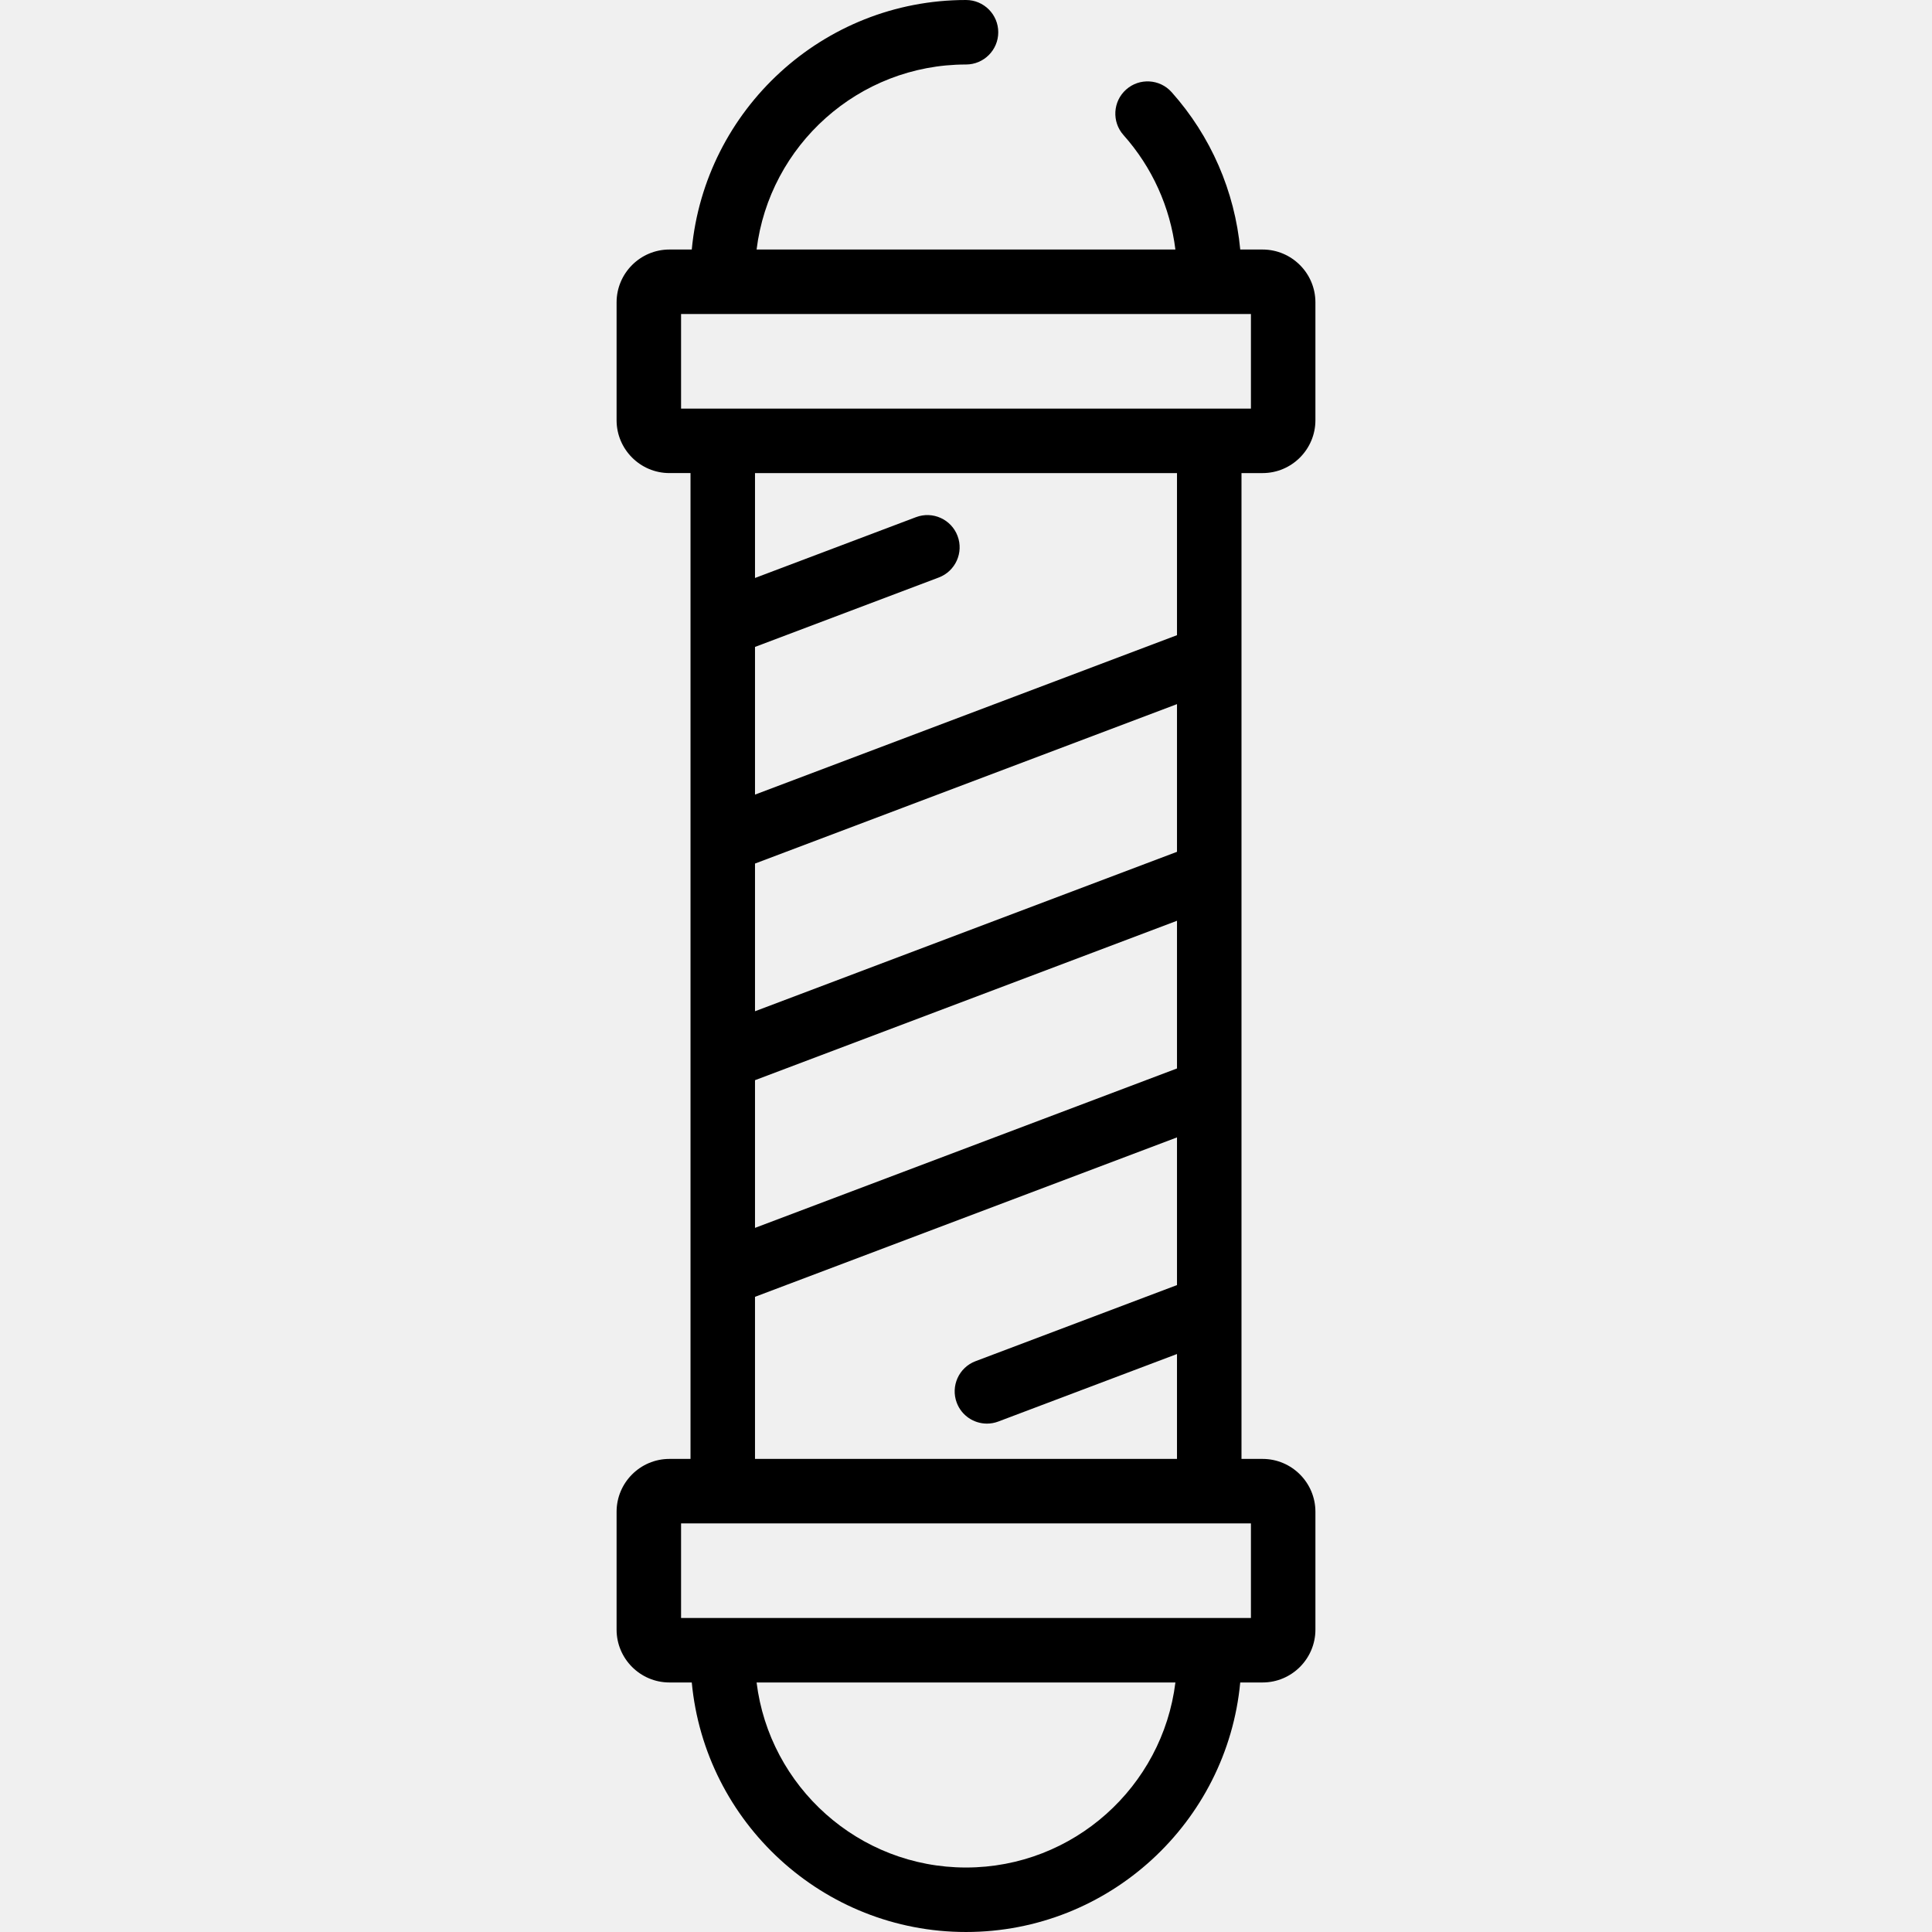
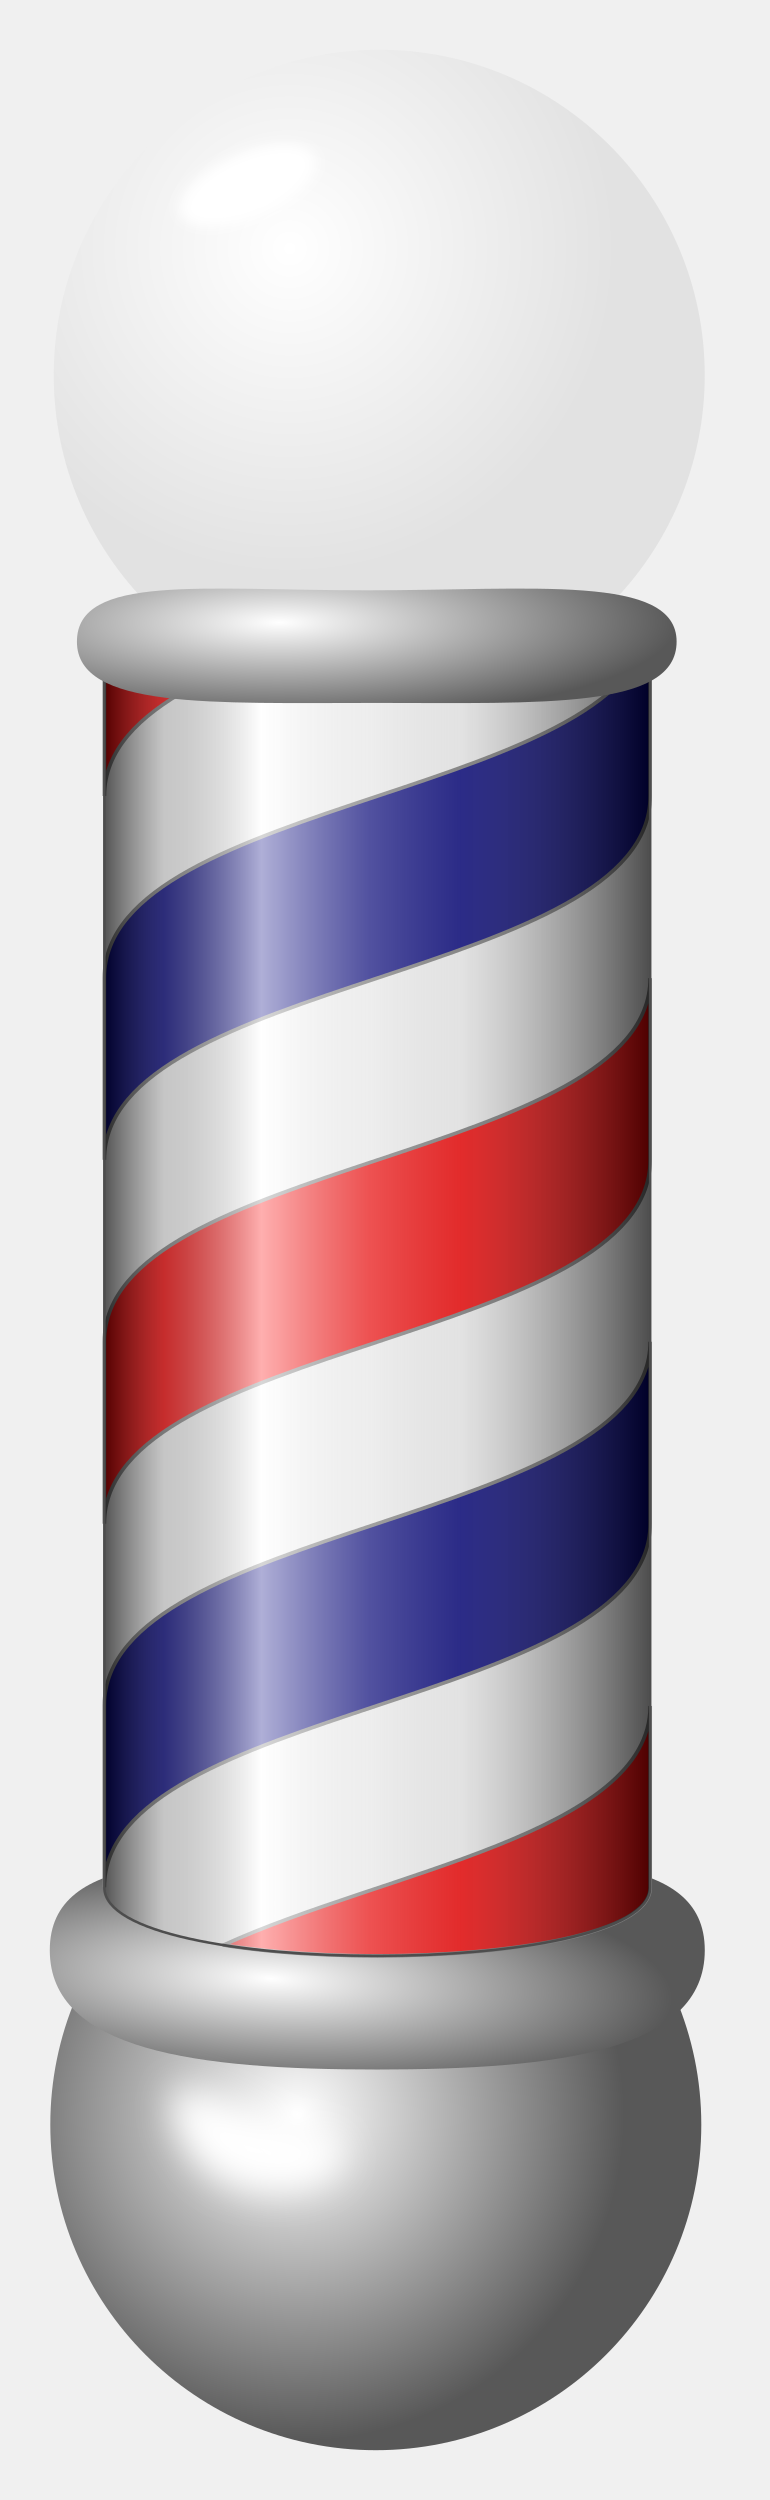
- <svg xmlns="http://www.w3.org/2000/svg" fill="#000000" height="800px" width="800px" version="1.1" id="Layer_1" viewBox="0 0 511.998 511.998" xml:space="preserve">
-   <g>
-     <g>
-       <path d="M334.587,125.373c7.725,0,14.01-6.285,14.01-14.01V80.137c0-7.725-6.285-14.01-14.01-14.01h-5.91    c-1.455-15.439-7.781-30.042-18.184-41.703c-3.141-3.522-8.544-3.831-12.065-0.688c-3.522,3.141-3.83,8.543-0.688,12.065    c7.602,8.523,12.364,19.098,13.751,30.326H200.503c3.404-27.597,26.993-49.035,55.496-49.035c4.719,0,8.546-3.826,8.546-8.546    c0-4.719-3.826-8.546-8.546-8.546c-37.935,0-69.193,29.086-72.672,66.126h-5.916c-7.725,0-14.01,6.285-14.01,14.01v31.225    c0,7.725,6.285,14.01,14.01,14.01h5.582v261.254h-5.582c-7.725,0-14.01,6.285-14.01,14.01v31.225c0,7.725,6.285,14.01,14.01,14.01    h5.916c3.48,37.04,34.738,66.126,72.672,66.126c37.935,0,69.193-29.086,72.673-66.126h5.916c7.725,0,14.01-6.285,14.01-14.01    v-31.225c0-7.725-6.285-14.01-14.01-14.01h-5.582V125.373H334.587z M255.999,494.909c-28.503,0-52.092-21.438-55.495-49.035    h110.988C308.091,473.47,284.5,494.909,255.999,494.909z M331.507,403.717v25.064h-11.048H191.538H180.49v-25.064h11.048h128.921    H331.507z M253.76,142.026c-1.667-4.414-6.597-6.643-11.015-4.974l-42.661,16.117v-27.797h111.83v42.957l-111.83,42.25V171.44    l48.702-18.399C253.202,151.372,255.428,146.441,253.76,142.026z M311.914,186.6v39.139l-111.83,42.25V228.85L311.914,186.6z     M311.914,244.01v39.139l-111.83,42.25V286.26L311.914,244.01z M311.914,301.42v39.138l-53.389,20.17    c-4.415,1.668-6.642,6.599-4.974,11.015c1.292,3.421,4.543,5.527,7.996,5.527c1.003,0,2.024-0.178,3.018-0.554l47.348-17.888    v27.797h-111.83V343.67L311.914,301.42z M320.459,108.282H191.538H180.49V83.218h11.048h128.921h11.048v25.064H320.459z" />
+ <svg xmlns="http://www.w3.org/2000/svg" xmlns:xlink="http://www.w3.org/1999/xlink" id="svg2" viewBox="0 0 154.5 502.21" version="1.1">
+   <defs id="defs3940">
+     <filter id="filter3873" height="1.826" width="1.496" color-interpolation-filters="sRGB" y="-.413" x="-.248">
+       <feGaussianBlur id="feGaussianBlur3875" stdDeviation="4.86" />
+     </filter>
+     <linearGradient id="linearGradient4792-9">
+       <stop id="stop4794-5" style="stop-color:#ffffff" offset="0" />
+       <stop id="stop4796-89" style="stop-color:#585858" offset="1" />
+     </linearGradient>
+     <filter id="filter4543" height="1.442" width="1.196" color-interpolation-filters="sRGB" y="-.221" x="-.098">
+       <feGaussianBlur id="feGaussianBlur4545" stdDeviation="2.923" />
+     </filter>
+     <radialGradient id="radialGradient4562" xlink:href="#linearGradient4792-9" gradientUnits="userSpaceOnUse" cy="436.83" cx="54.447" r="89.799" />
+     <radialGradient id="radialGradient4568" gradientUnits="userSpaceOnUse" cy="404.83" cx="51.447" r="89.799">
+       <stop id="stop3879" style="stop-color:#ffffff" offset="0" />
+       <stop id="stop3881" style="stop-color:#e2e2e2" offset="1" />
+     </radialGradient>
+     <radialGradient id="radialGradient4575" xlink:href="#linearGradient4792-9" gradientUnits="userSpaceOnUse" cy="322.87" cx="44.956" gradientTransform="matrix(.88968 -.0049848 -.012079 -.22386 293.01 390.09)" r="90" />
+     <linearGradient id="linearGradient4579" y2="136.74" gradientUnits="userSpaceOnUse" x2="150" gradientTransform="matrix(.73099 0 0 .73099 293.96 350.69)" y1="136.74">
+       <stop id="stop4738" style="stop-color:#000000;stop-opacity:.672" offset="0" />
+       <stop id="stop4740" style="stop-color:#6f6f6f;stop-opacity:0.4" offset=".109" />
+       <stop id="stop4742" style="stop-color:#ffffff;stop-opacity:.687" offset=".288" />
+       <stop id="stop4744" style="stop-color:#d2d2d2;stop-opacity:.389" offset=".485" />
+       <stop id="stop4748" style="stop-color:#9a9a9a;stop-opacity:.282" offset=".652" />
+       <stop id="stop4746" style="stop-color:#000000;stop-opacity:.695" offset="1" />
+     </linearGradient>
+     <radialGradient id="radialGradient4588" gradientUnits="userSpaceOnUse" cy="322.87" cx="44.956" gradientTransform="matrix(.89611 .049763 -.014214 .25596 291.71 505.11)" r="90">
+       <stop id="stop4794" style="stop-color:#ffffff" offset="0" />
+       <stop id="stop4796" style="stop-color:#585858" offset="1" />
+     </radialGradient>
+   </defs>
+   <g id="layer1" transform="translate(-273 -192.53)">
+     <g id="g4591">
+       <path id="path5099" style="fill:url(#radialGradient4562)" d="m165.46 439.65a89.449 89.449 0 1 1 -178.9 0 89.449 89.449 0 1 1 178.9 0z" transform="matrix(.73099 0 0 .73099 292.93 297.97)" />
+       <path id="path4166-8" style="fill:url(#radialGradient4588)" d="m414.58 584.3c0 20.186-29.455 23.963-65.789 23.963-36.34 0.01-65.79-3.77-65.79-23.96 0-20.186 29.458-18.275 65.792-18.275s65.786-1.911 65.786 18.275z" />
+       <path id="rect4107" style="fill:#ffffff" d="m293.96 315.87h109.65v255.85c0 18.275-109.65 18.275-109.65 0z" />
+       <path id="rect3859" style="stroke:#808080;stroke-width:.731;fill:#000080" d="m293.96 535.11c0-36.498 109.65-36.498 109.65-73.047v36.55c0 36.552-109.65 36.552-109.65 73.047z" />
+       <path id="rect3859-4" style="stroke:#808080;stroke-width:.731;fill:#ff0000" d="m293.96 462.07c0-36.498 109.65-36.498 109.65-73.047v36.55c0 36.552-109.65 36.552-109.65 73.047z" />
+       <path id="rect3859-0" style="stroke:#808080;stroke-width:.731;fill:#000080" d="m293.96 388.97c0-36.498 109.65-36.498 109.65-73.047v36.55c0 36.552-109.65 36.552-109.65 73.047z" />
+       <path id="path4137" style="stroke:#808080;stroke-width:.731;fill:#ff0000" d="m348.93 315.88h-54.961v36.55c0-18.278 27.503-27.403 54.961-36.55z" />
+       <path id="rect3859-4-8" style="stroke:#808080;stroke-width:.731;fill:#ff0000" d="m317.93 583.24c0.508 0.08 0.943 0.176 1.462 0.251 2.945 0.428 6.062 0.788 9.274 1.074 3.212 0.286 6.518 0.497 9.891 0.64s6.807 0.228 10.234 0.228c3.426 0 6.861-0.086 10.234-0.228 3.373-0.143 6.679-0.354 9.891-0.64 3.212-0.286 6.33-0.645 9.274-1.074 2.945-0.428 5.722-0.914 8.292-1.485 2.57-0.571 4.925-1.228 7.013-1.942 2.088-0.714 3.915-1.496 5.414-2.353 0.75-0.428 1.405-0.884 1.987-1.348 0.582-0.464 1.083-0.939 1.485-1.439 0.402-0.5 0.706-1.018 0.914-1.553 0.202-0.521 0.314-1.044 0.32-1.599v-36.55c0 25.532-53.427 33.256-85.686 48.017z" />
+       <path id="path4774" style="stroke:#4d4d4d;stroke-width:.512;fill:url(#linearGradient4579)" d="m293.96 315.87h109.65v255.85c0 18.275-109.65 18.275-109.65 0z" />
+       <path id="path5099-8" style="fill:url(#radialGradient4568)" d="m165.46 439.65a89.449 89.449 0 1 1 -178.9 0 89.449 89.449 0 1 1 178.9 0z" transform="matrix(.73099 0 0 .73099 293.62 -53.466)" />
+       <path id="path4166-8-0" style="fill:url(#radialGradient4575)" d="m408.92 321.42c0-13.605-28.878-10.302-62.144-10.302s-58.323-3.303-58.323 10.302 26.97 12.317 60.236 12.317 60.231 1.288 60.231-12.317z" />
+       <path id="path3862" style="filter:url(#filter3873);fill:#ffffff" d="m363.5 781.33c0 7.594-16.021 12.392-29 8.25-12.979-4.142-18-15.656-18-23.25 0-7.594 11.521-0.892 24.5 3.25s22.5 4.156 22.5 11.75z" transform="matrix(.73099 0 0 .73099 76.129 54.483)" />
+       <path id="path4892" style="filter:url(#filter4543);fill:#ffffff" d="m75-60.138a37.5 12.5 0 1 1 -75 0 37.5 12.5 0 1 1 75 0z" transform="matrix(.36455 -.1363 .09481 .52407 314.8 266.42)" />
    </g>
  </g>
</svg>
